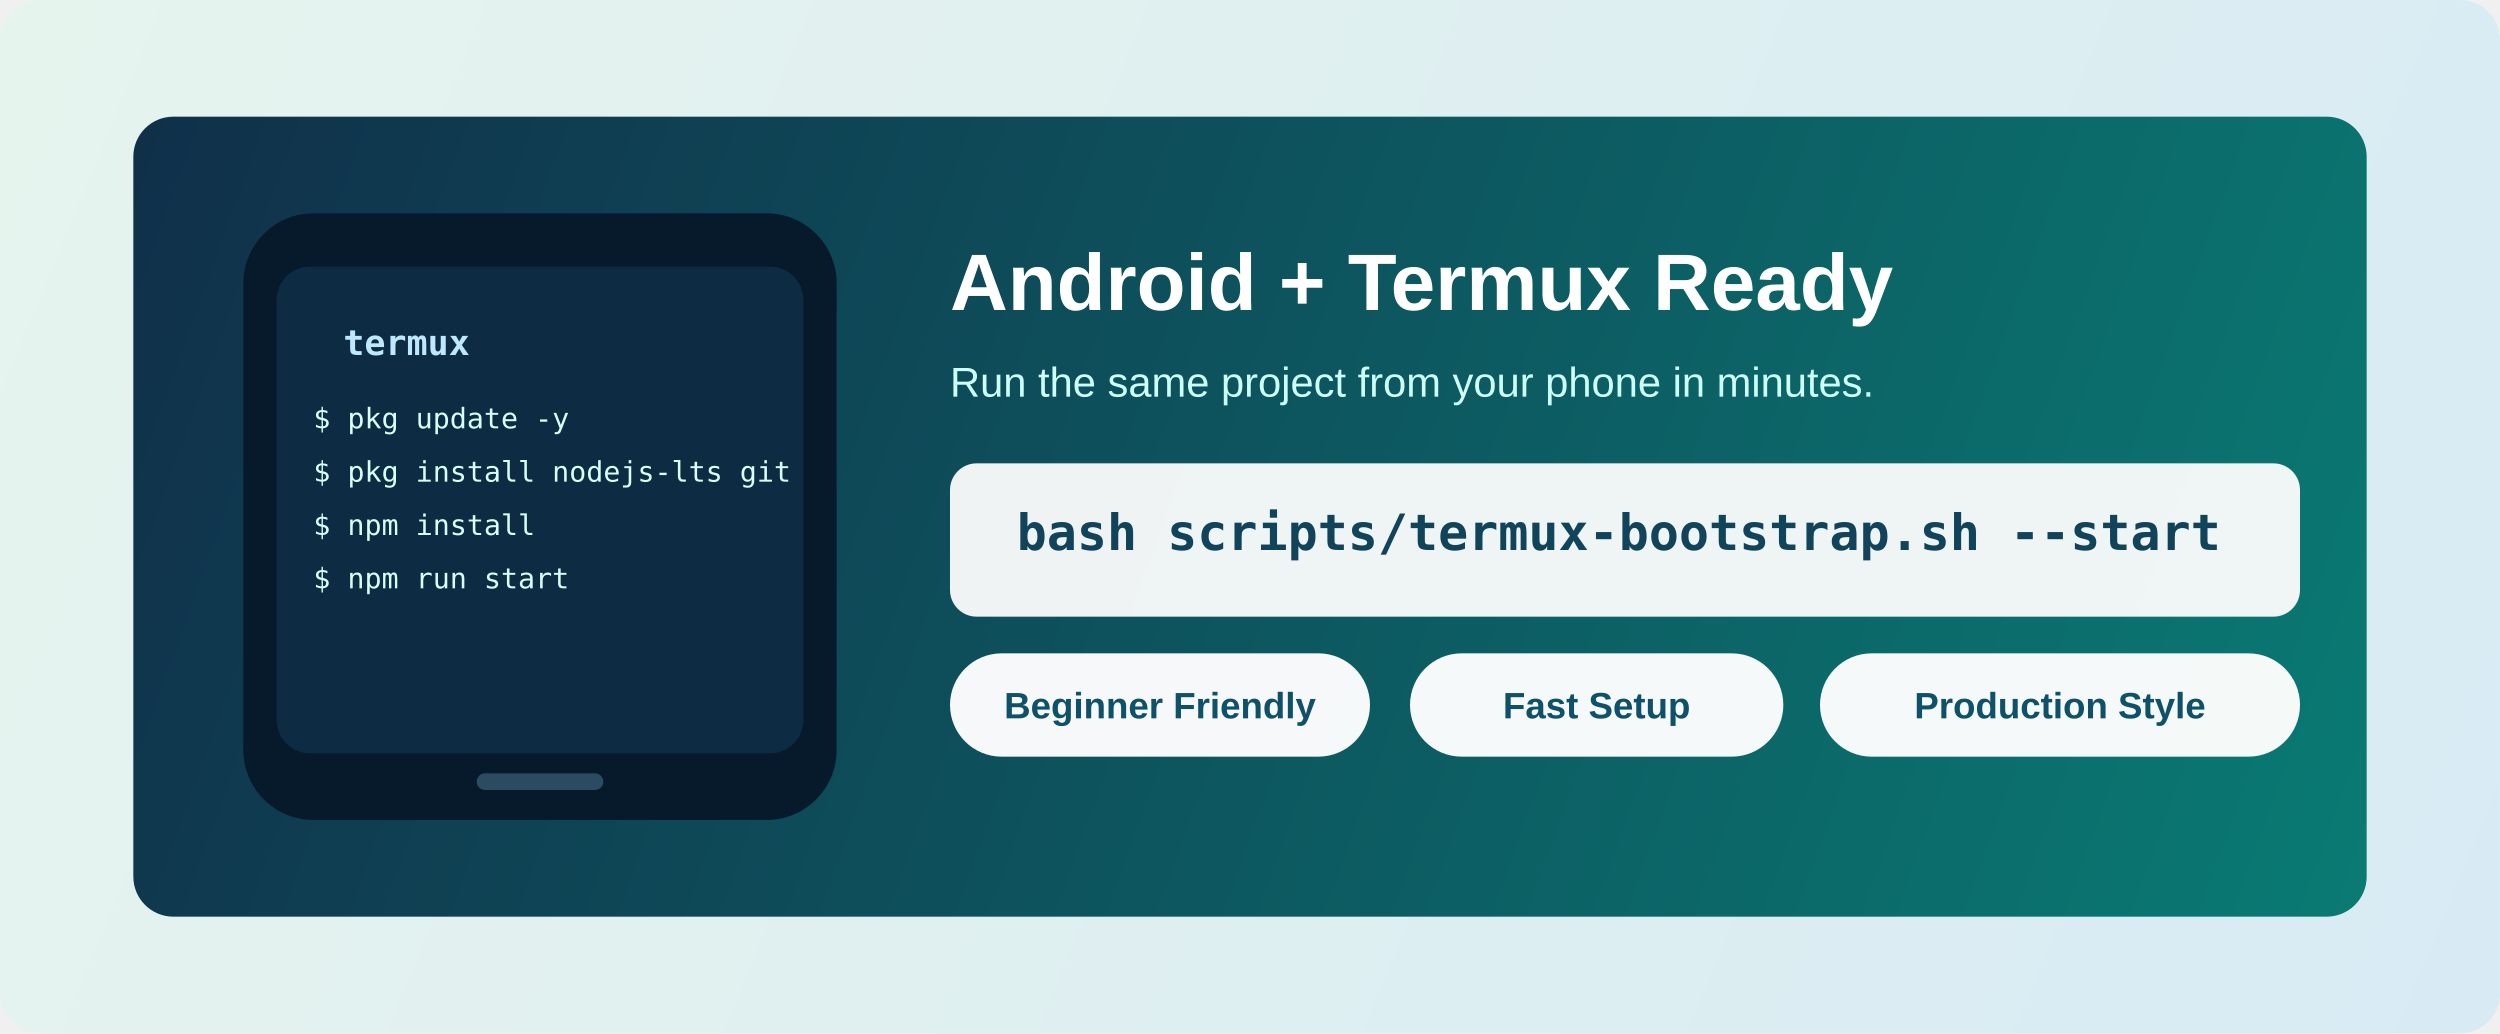
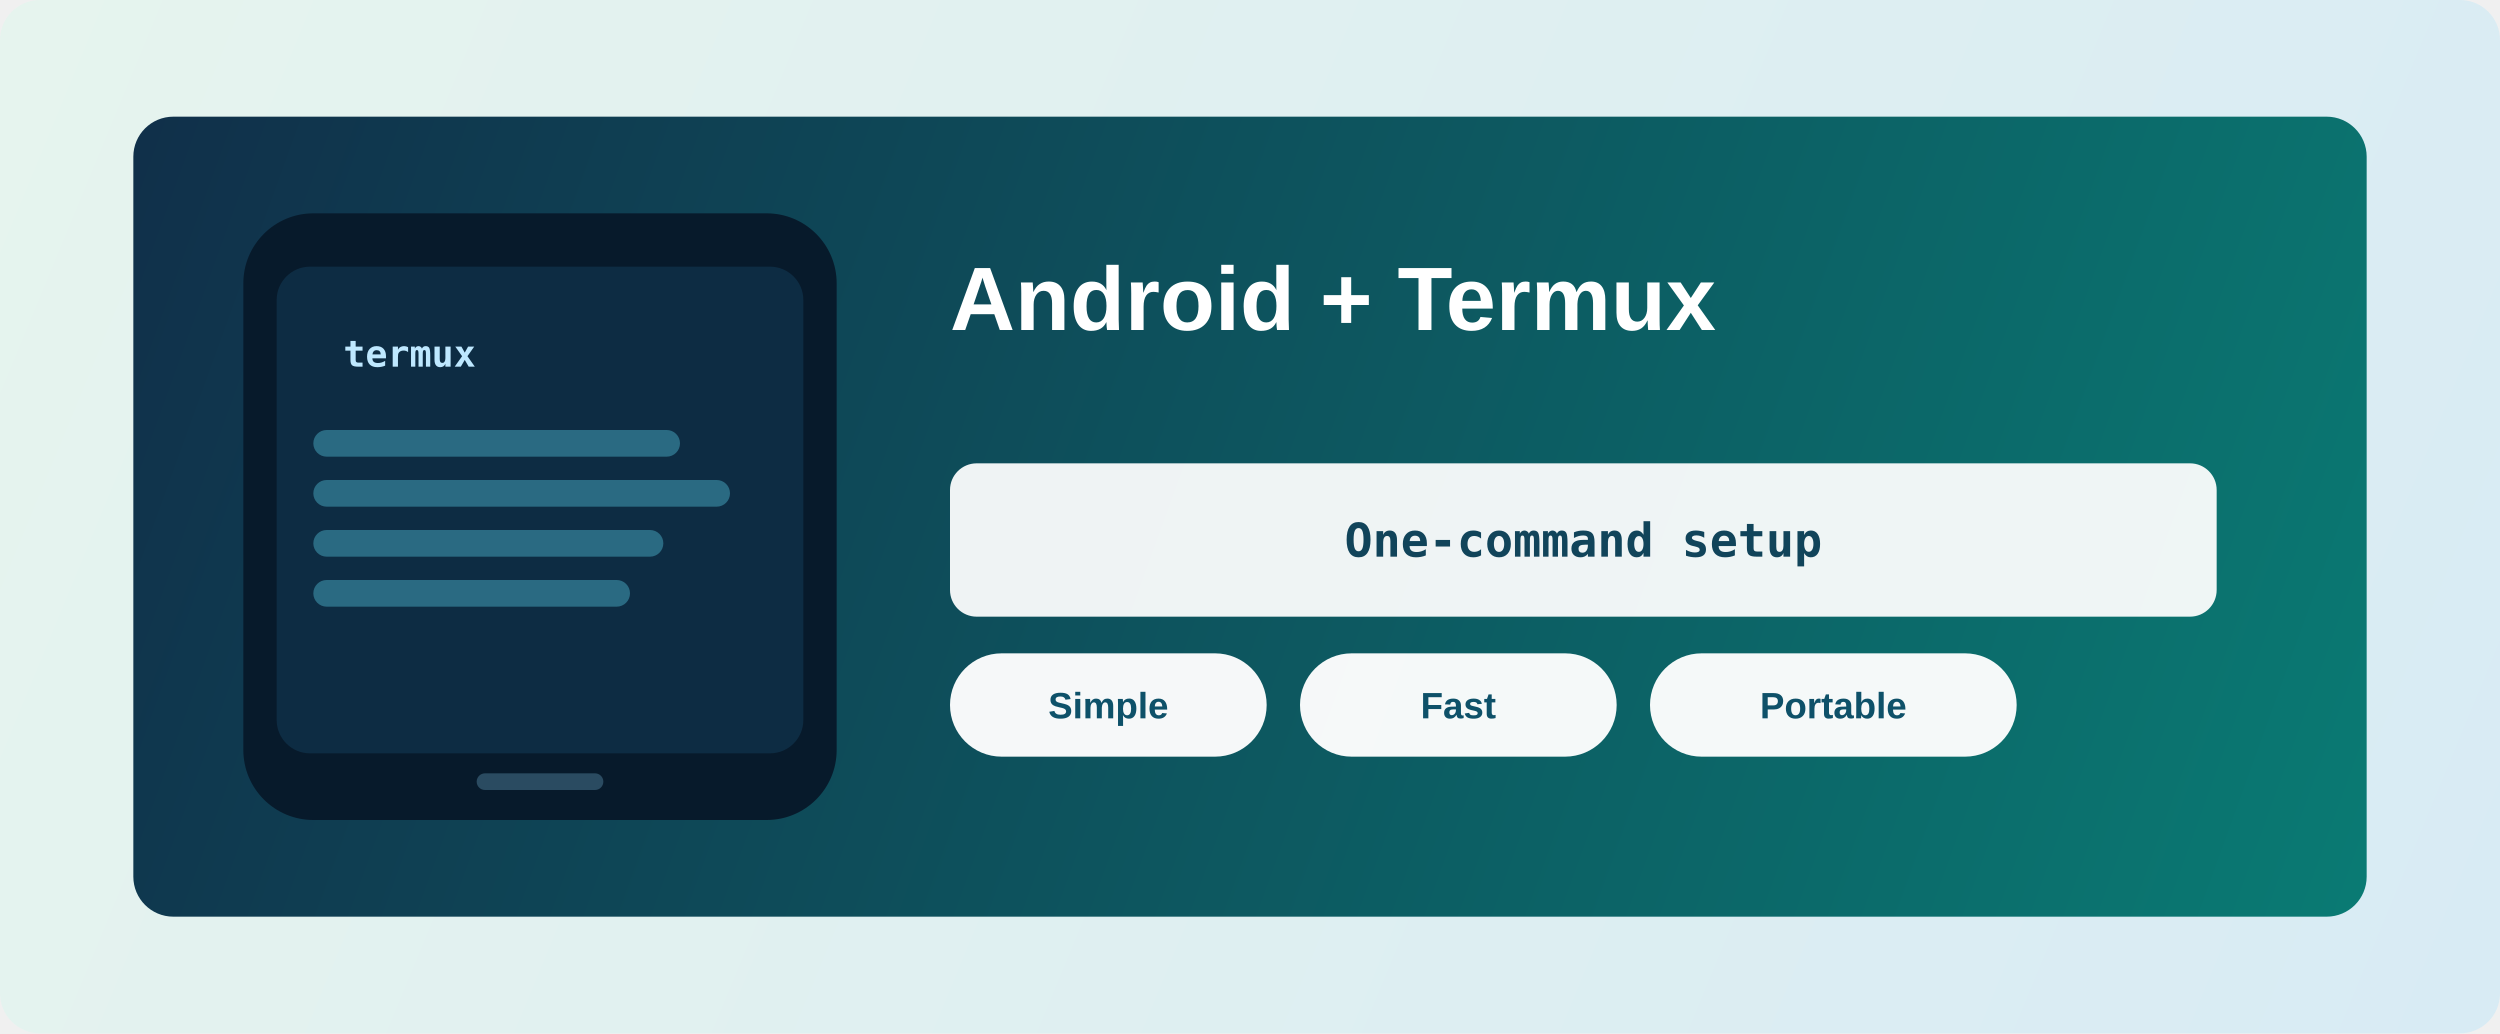
<svg xmlns="http://www.w3.org/2000/svg" width="1500" height="620" viewBox="0 0 1500 620" fill="none" role="img" aria-label="Android Termux quick start">
  <defs>
    <linearGradient id="bg" x1="0" y1="0" x2="1500" y2="620" gradientUnits="userSpaceOnUse">
      <stop stop-color="#E6F4EE" />
      <stop offset="1" stop-color="#D8EBF4" />
    </linearGradient>
    <linearGradient id="card" x1="90" y1="70" x2="1410" y2="548" gradientUnits="userSpaceOnUse">
      <stop stop-color="#10304A" />
      <stop offset="1" stop-color="#0A7A73" />
    </linearGradient>
  </defs>
  <rect width="1500" height="620" rx="24" fill="url(#bg)" />
  <rect x="80" y="70" width="1340" height="480" rx="24" fill="url(#card)" />
  <rect x="146" y="128" width="356" height="364" rx="42" fill="#071A2B" />
  <rect x="166" y="160" width="316" height="292" rx="20" fill="#0D2C43" />
  <rect x="286" y="464" width="76" height="10" rx="5" fill="#2A4B61" />
-   <text x="206" y="213" fill="#BEE8FF" font-family="JetBrains Mono, Consolas, monospace" font-size="21" font-weight="700">termux</text>
-   <text x="188" y="257" fill="#D8FFF6" font-family="JetBrains Mono, Consolas, monospace" font-size="17">$ pkg update -y</text>
-   <text x="188" y="289" fill="#D8FFF6" font-family="JetBrains Mono, Consolas, monospace" font-size="17">$ pkg install nodejs-lts git</text>
-   <text x="188" y="321" fill="#D8FFF6" font-family="JetBrains Mono, Consolas, monospace" font-size="17">$ npm install</text>
-   <text x="188" y="353" fill="#D8FFF6" font-family="JetBrains Mono, Consolas, monospace" font-size="17">$ npm run start</text>
-   <text x="570" y="186" fill="#FFFFFF" font-family="Avenir Next, Segoe UI, Arial, sans-serif" font-size="48" font-weight="700">Android + Termux Ready</text>
-   <text x="570" y="238" fill="#CCFFF6" font-family="Avenir Next, Segoe UI, Arial, sans-serif" font-size="25" font-weight="500">Run the same project from your phone in minutes.</text>
-   <rect x="570" y="278" width="810" height="92" rx="16" fill="#FFFFFF" fill-opacity="0.93" />
-   <text x="610" y="330" fill="#11445A" font-family="JetBrains Mono, Consolas, monospace" font-size="30" font-weight="700">bash scripts/termux-bootstrap.sh --start</text>
-   <rect x="570" y="392" width="252" height="62" rx="31" fill="#FFFFFF" fill-opacity="0.96" />
-   <text x="696" y="431" text-anchor="middle" fill="#0E5169" font-family="Segoe UI, Arial, sans-serif" font-size="22" font-weight="700">Beginner Friendly</text>
-   <rect x="846" y="392" width="224" height="62" rx="31" fill="#FFFFFF" fill-opacity="0.96" />
-   <text x="958" y="431" text-anchor="middle" fill="#0E5169" font-family="Segoe UI, Arial, sans-serif" font-size="22" font-weight="700">Fast Setup</text>
-   <rect x="1092" y="392" width="288" height="62" rx="31" fill="#FFFFFF" fill-opacity="0.96" />
-   <text x="1236" y="431" text-anchor="middle" fill="#0E5169" font-family="Segoe UI, Arial, sans-serif" font-size="22" font-weight="700">Production Style</text>
+   <text x="206" y="220" fill="#BEE8FF" font-family="JetBrains Mono, Consolas, monospace" font-size="22" font-weight="700">termux</text>
+   <rect x="188" y="258" width="220" height="16" rx="8" fill="#2A6A82" />
+   <rect x="188" y="288" width="250" height="16" rx="8" fill="#2A6A82" />
+   <rect x="188" y="318" width="210" height="16" rx="8" fill="#2A6A82" />
+   <rect x="188" y="348" width="190" height="16" rx="8" fill="#2A6A82" />
+   <text x="570" y="198" fill="#FFFFFF" font-family="Avenir Next, Segoe UI, Arial, sans-serif" font-size="54" font-weight="700">Android + Termux</text>
+   <rect x="570" y="278" width="760" height="92" rx="16" fill="#FFFFFF" fill-opacity="0.93" />
+   <text x="950" y="334" text-anchor="middle" fill="#11445A" font-family="JetBrains Mono, Consolas, monospace" font-size="28" font-weight="700">One-command setup</text>
+   <rect x="570" y="392" width="190" height="62" rx="31" fill="#FFFFFF" fill-opacity="0.96" />
+   <text x="665" y="431" text-anchor="middle" fill="#0E5169" font-family="Segoe UI, Arial, sans-serif" font-size="22" font-weight="700">Simple</text>
+   <rect x="780" y="392" width="190" height="62" rx="31" fill="#FFFFFF" fill-opacity="0.96" />
+   <text x="875" y="431" text-anchor="middle" fill="#0E5169" font-family="Segoe UI, Arial, sans-serif" font-size="22" font-weight="700">Fast</text>
+   <rect x="990" y="392" width="220" height="62" rx="31" fill="#FFFFFF" fill-opacity="0.96" />
+   <text x="1100" y="431" text-anchor="middle" fill="#0E5169" font-family="Segoe UI, Arial, sans-serif" font-size="22" font-weight="700">Portable</text>
</svg>
